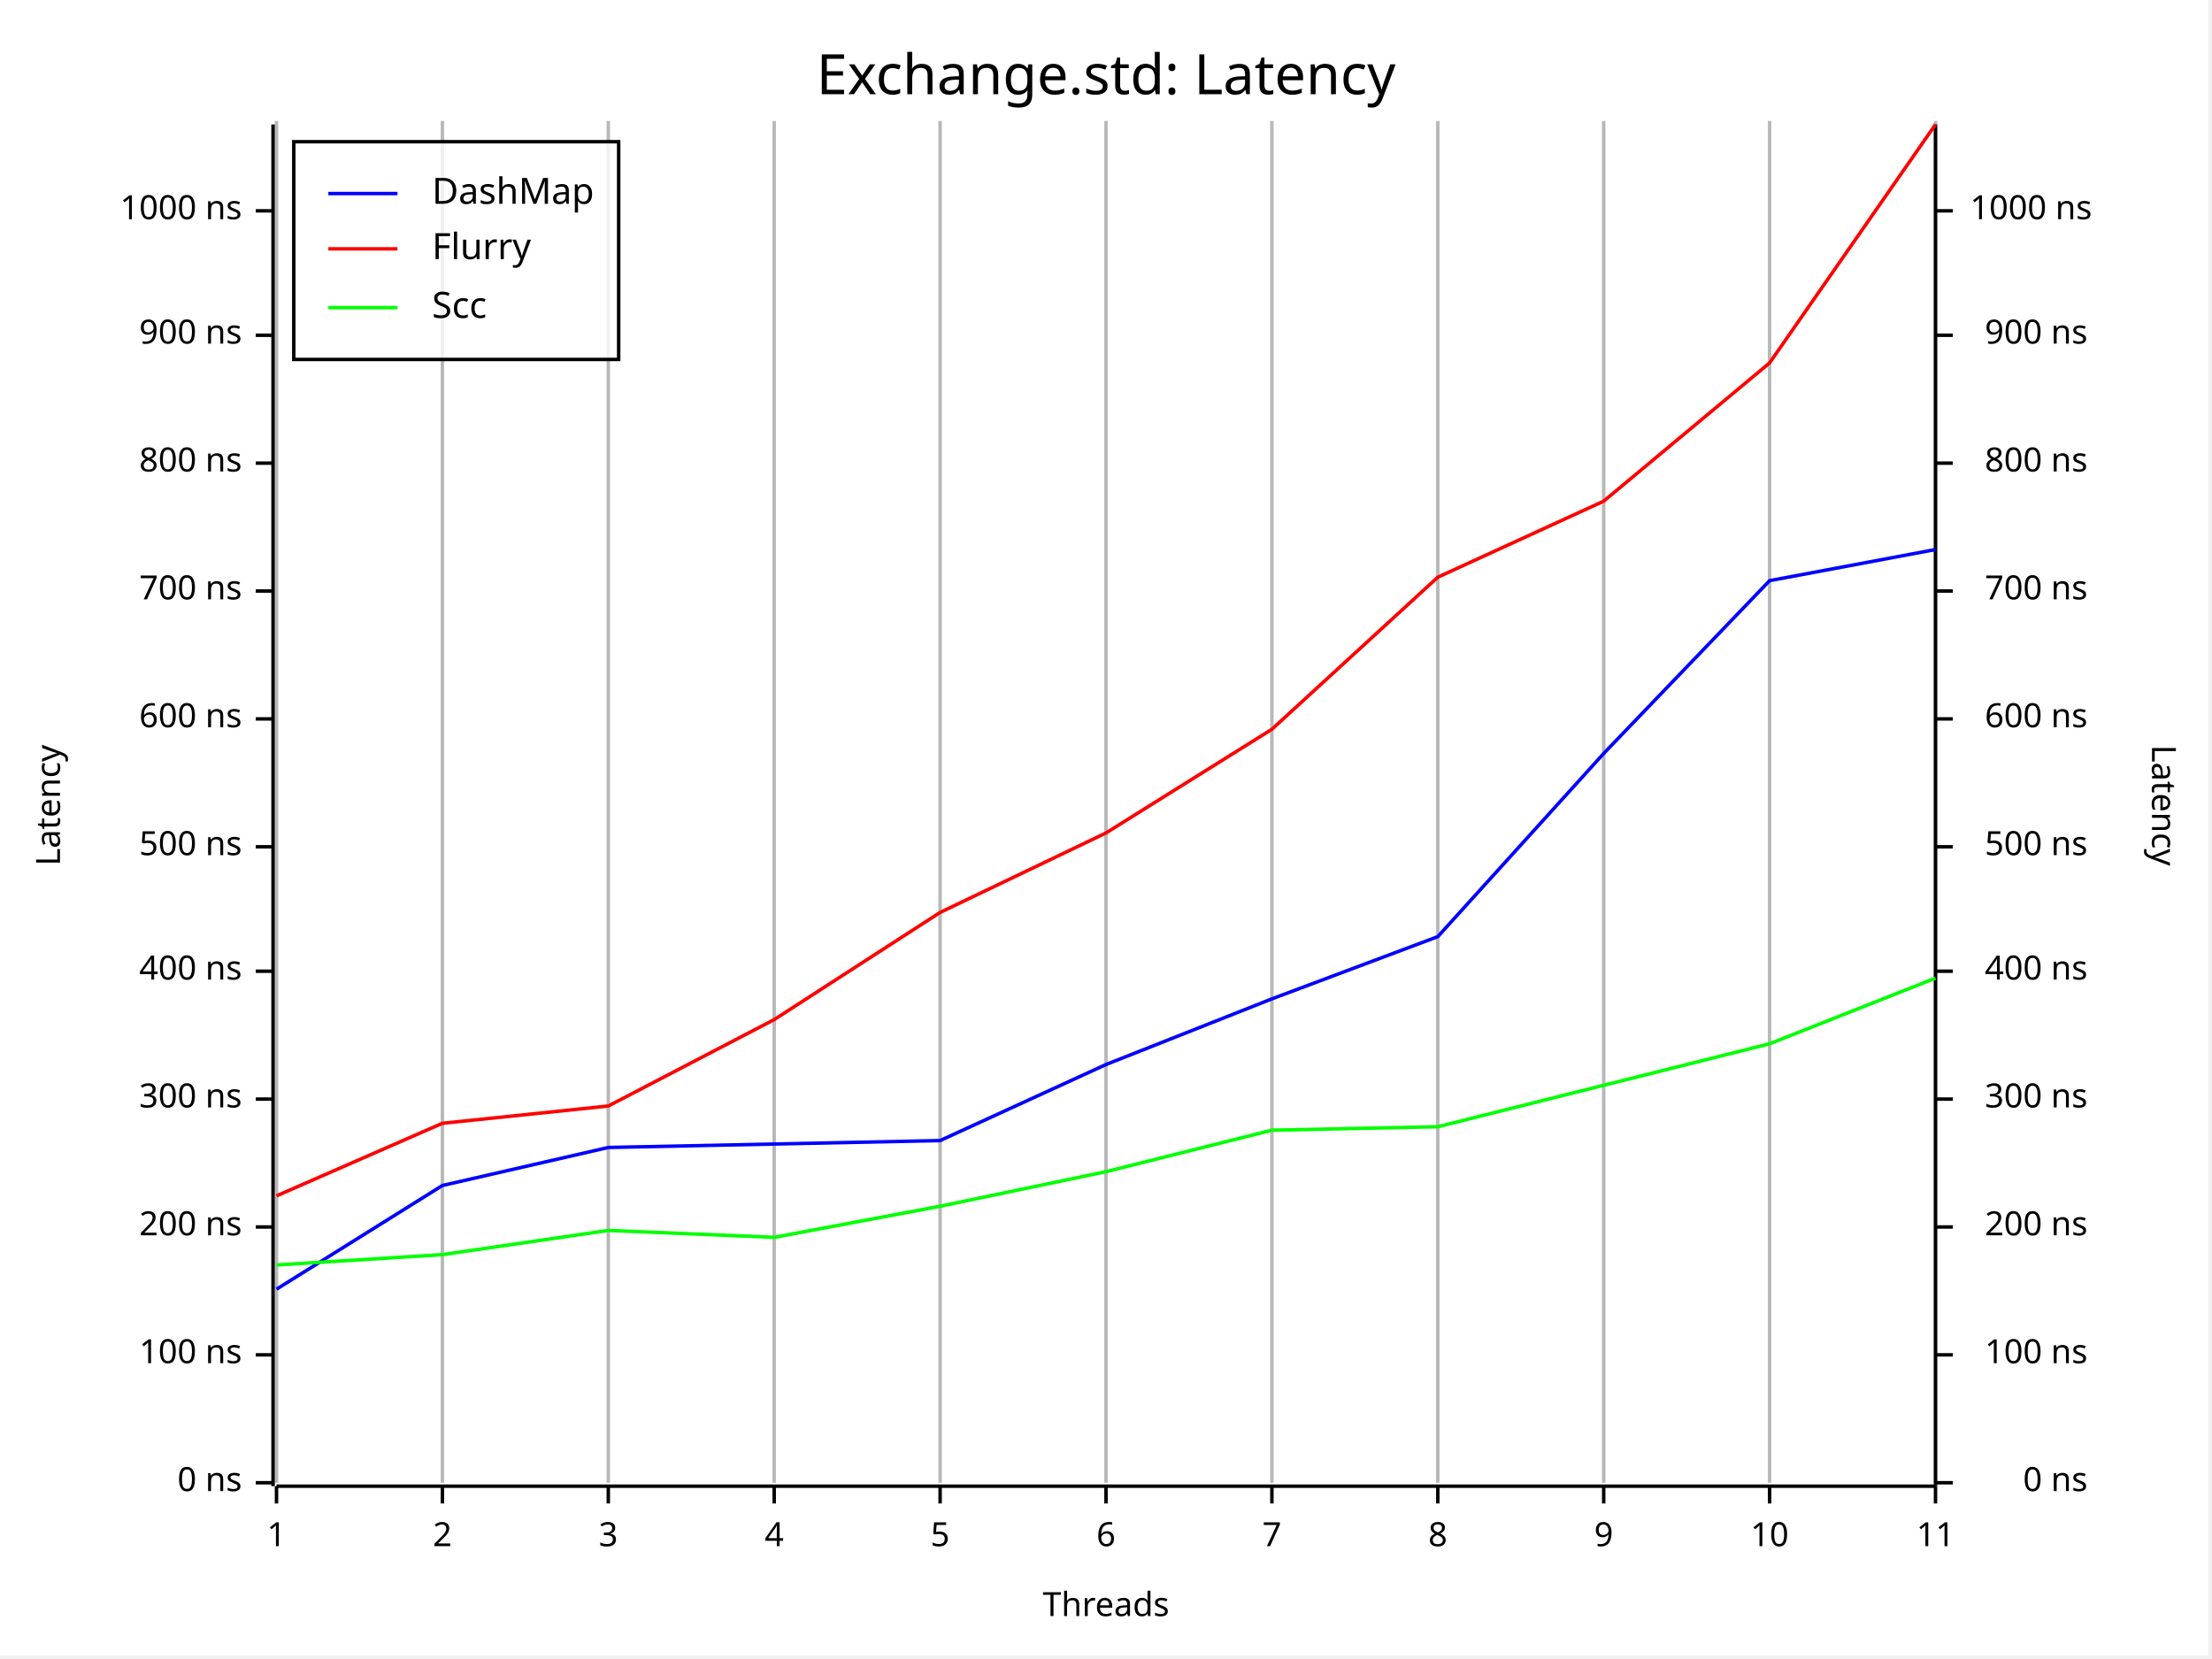
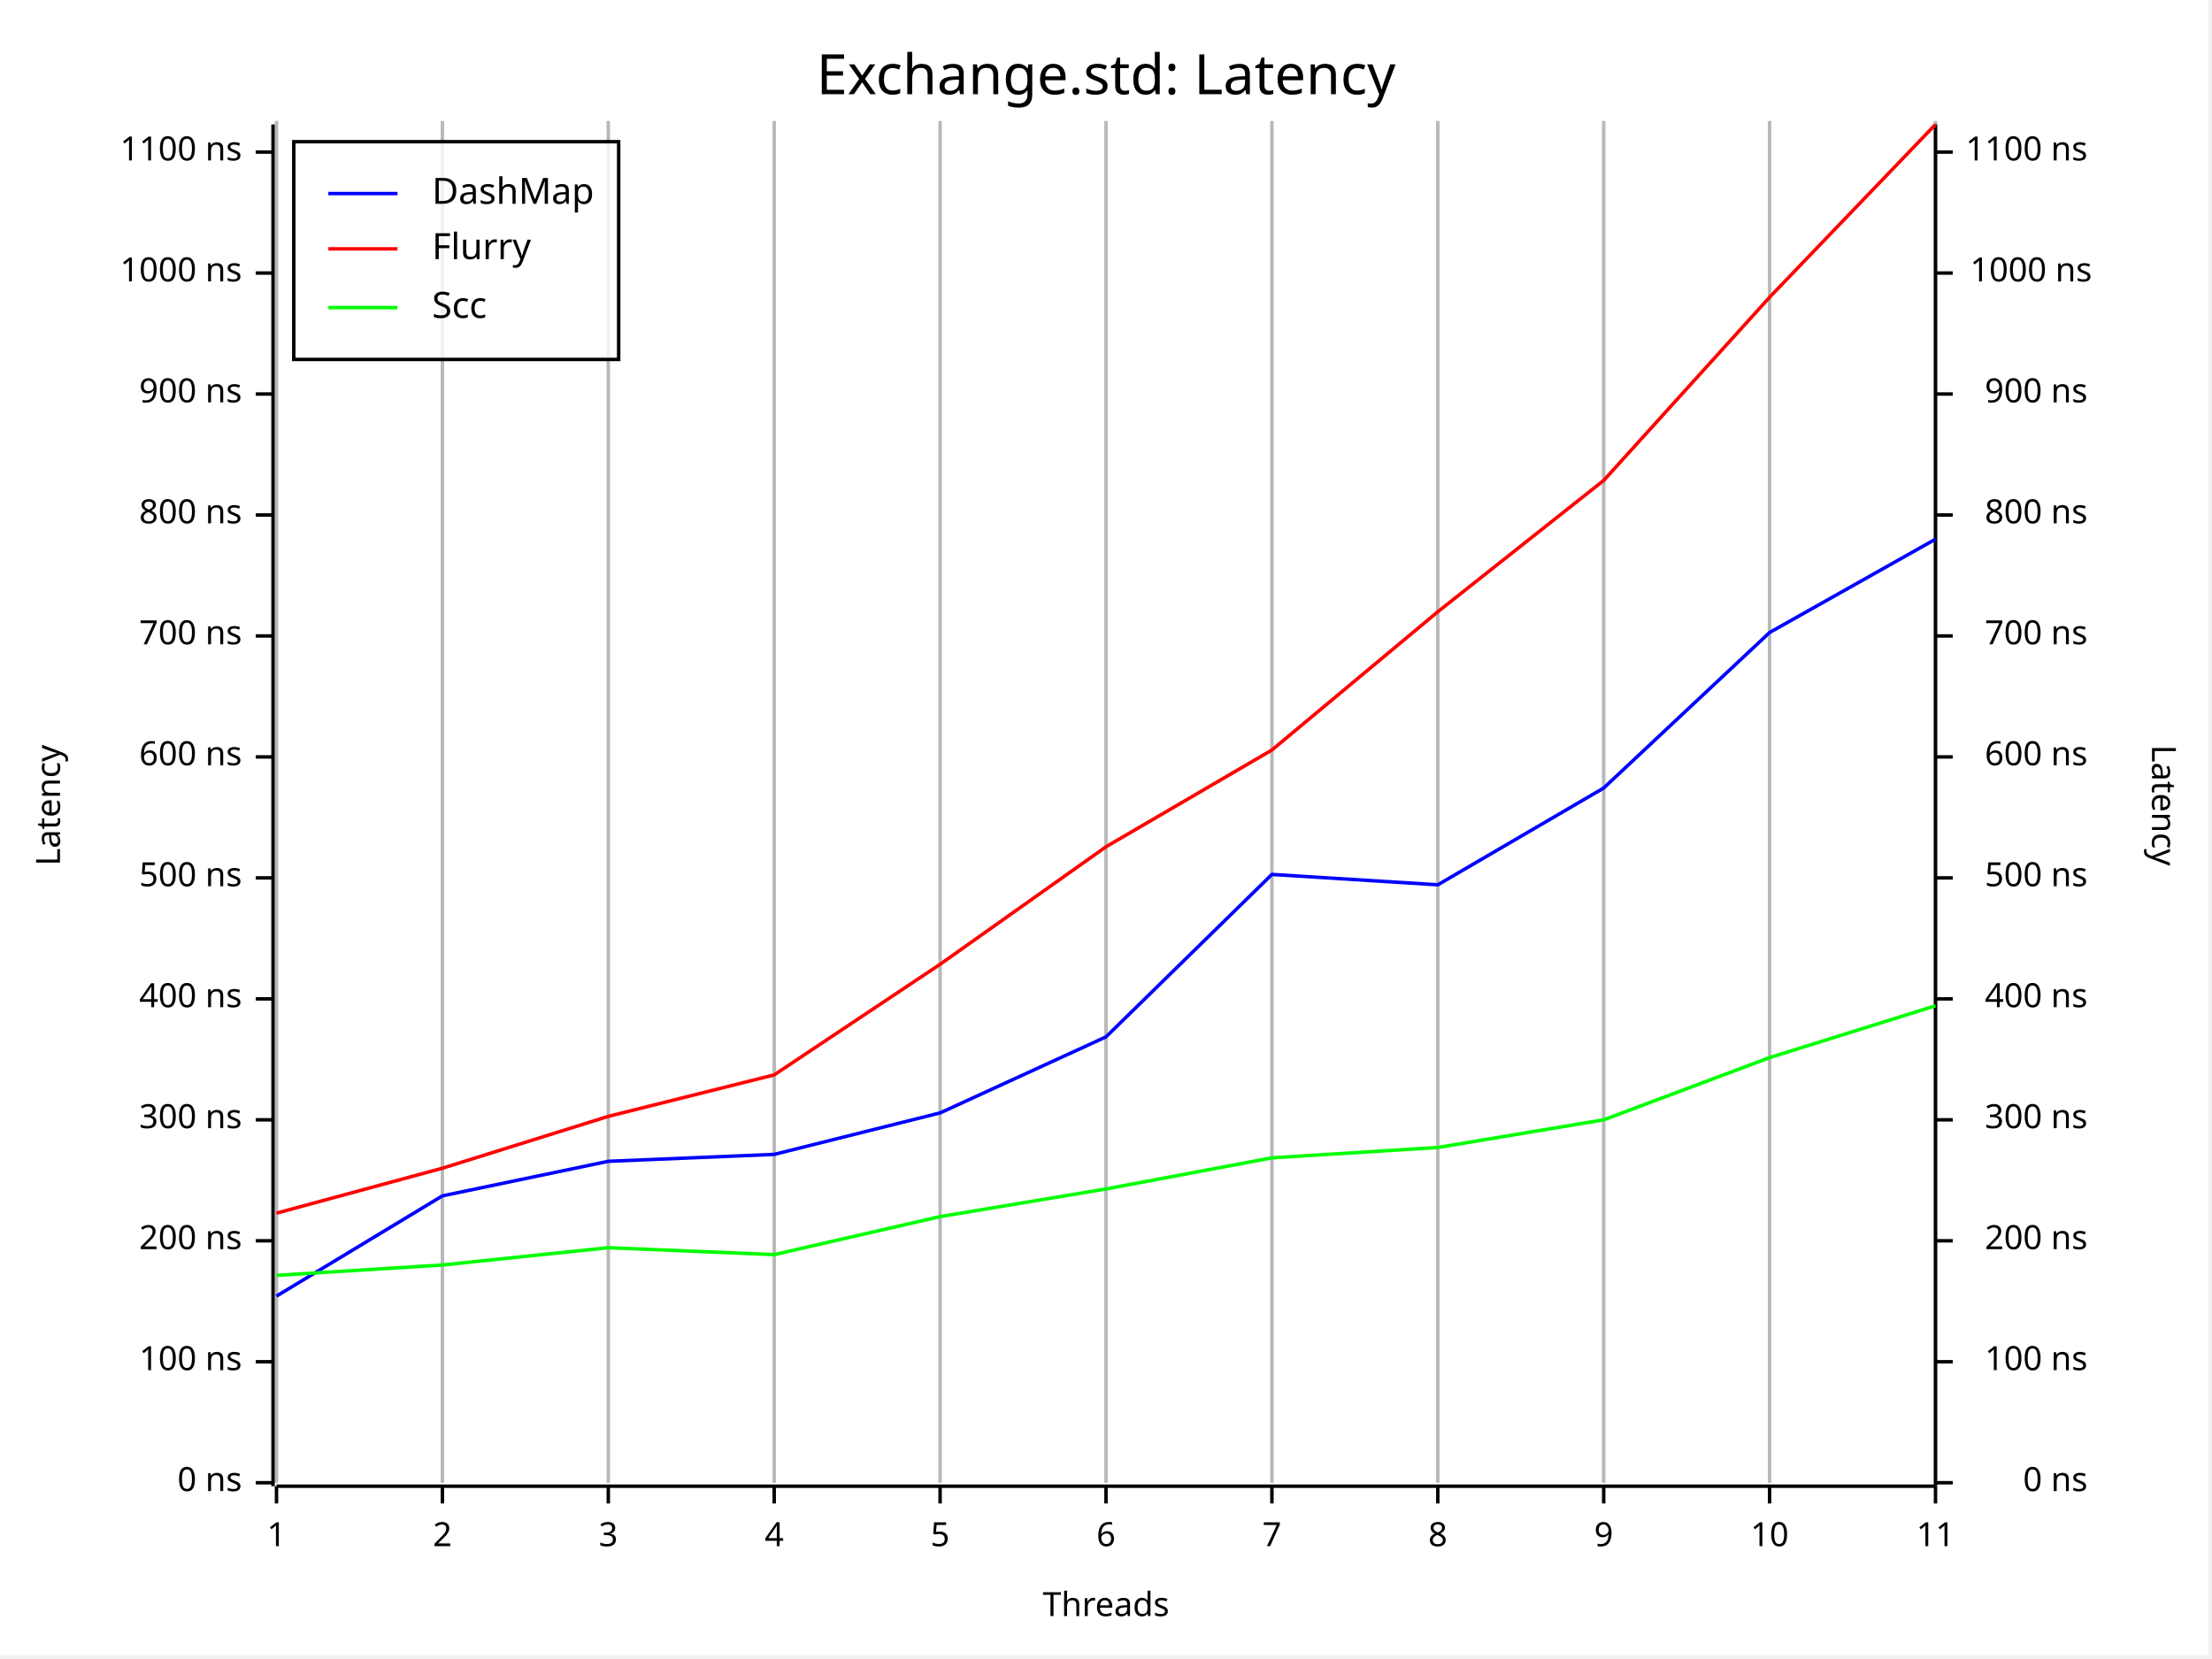
<svg xmlns="http://www.w3.org/2000/svg" width="640" height="480" viewBox="0 0 640 480">
  <rect x="0" y="0" width="639" height="479" opacity="1" fill="#FFFFFF" stroke="none" />
  <text x="320" y="15" dy="0.76em" text-anchor="middle" font-family="Fira Code" font-size="16.129" opacity="1" fill="#000000">
Exchange.std: Latency
</text>
  <line opacity="0.1" stroke="#000000" stroke-width="1" x1="80" y1="429" x2="80" y2="35" />
  <line opacity="0.1" stroke="#000000" stroke-width="1" x1="128" y1="429" x2="128" y2="35" />
  <line opacity="0.1" stroke="#000000" stroke-width="1" x1="176" y1="429" x2="176" y2="35" />
  <line opacity="0.1" stroke="#000000" stroke-width="1" x1="224" y1="429" x2="224" y2="35" />
  <line opacity="0.1" stroke="#000000" stroke-width="1" x1="272" y1="429" x2="272" y2="35" />
  <line opacity="0.1" stroke="#000000" stroke-width="1" x1="320" y1="429" x2="320" y2="35" />
  <line opacity="0.1" stroke="#000000" stroke-width="1" x1="368" y1="429" x2="368" y2="35" />
  <line opacity="0.1" stroke="#000000" stroke-width="1" x1="416" y1="429" x2="416" y2="35" />
  <line opacity="0.1" stroke="#000000" stroke-width="1" x1="464" y1="429" x2="464" y2="35" />
  <line opacity="0.1" stroke="#000000" stroke-width="1" x1="512" y1="429" x2="512" y2="35" />
  <line opacity="0.1" stroke="#000000" stroke-width="1" x1="560" y1="429" x2="560" y2="35" />
  <text x="10" y="233" dy="0.76em" text-anchor="middle" font-family="sans-serif" font-size="9.677" opacity="1" fill="#000000" transform="rotate(270, 10, 233)">
Latency
</text>
  <text x="320" y="470" dy="-0.5ex" text-anchor="middle" font-family="sans-serif" font-size="9.677" opacity="1" fill="#000000">
Threads
</text>
  <text x="630" y="233" dy="0.76em" text-anchor="middle" font-family="sans-serif" font-size="9.677" opacity="1" fill="#000000" transform="rotate(90, 630, 233)">
Latency
</text>
  <line opacity="0.2" stroke="#000000" stroke-width="1" x1="80" y1="429" x2="80" y2="35" />
  <line opacity="0.2" stroke="#000000" stroke-width="1" x1="128" y1="429" x2="128" y2="35" />
  <line opacity="0.2" stroke="#000000" stroke-width="1" x1="176" y1="429" x2="176" y2="35" />
  <line opacity="0.2" stroke="#000000" stroke-width="1" x1="224" y1="429" x2="224" y2="35" />
  <line opacity="0.2" stroke="#000000" stroke-width="1" x1="272" y1="429" x2="272" y2="35" />
  <line opacity="0.2" stroke="#000000" stroke-width="1" x1="320" y1="429" x2="320" y2="35" />
  <line opacity="0.2" stroke="#000000" stroke-width="1" x1="368" y1="429" x2="368" y2="35" />
  <line opacity="0.2" stroke="#000000" stroke-width="1" x1="416" y1="429" x2="416" y2="35" />
  <line opacity="0.2" stroke="#000000" stroke-width="1" x1="464" y1="429" x2="464" y2="35" />
  <line opacity="0.2" stroke="#000000" stroke-width="1" x1="512" y1="429" x2="512" y2="35" />
  <line opacity="0.2" stroke="#000000" stroke-width="1" x1="560" y1="429" x2="560" y2="35" />
  <polyline fill="none" opacity="1" stroke="#000000" stroke-width="1" points="79,36 79,430 " />
  <text x="70" y="429" dy="0.5ex" text-anchor="end" font-family="sans-serif" font-size="9.677" opacity="1" fill="#000000">
0 ns
</text>
  <polyline fill="none" opacity="1" stroke="#000000" stroke-width="1" points="74,429 79,429 " />
-   <text x="70" y="392" dy="0.5ex" text-anchor="end" font-family="sans-serif" font-size="9.677" opacity="1" fill="#000000">
+   <text x="70" y="394" dy="0.5ex" text-anchor="end" font-family="sans-serif" font-size="9.677" opacity="1" fill="#000000">
100 ns
</text>
-   <polyline fill="none" opacity="1" stroke="#000000" stroke-width="1" points="74,392 79,392 " />
-   <text x="70" y="355" dy="0.5ex" text-anchor="end" font-family="sans-serif" font-size="9.677" opacity="1" fill="#000000">
+   <polyline fill="none" opacity="1" stroke="#000000" stroke-width="1" points="74,394 79,394 " />
+   <text x="70" y="359" dy="0.5ex" text-anchor="end" font-family="sans-serif" font-size="9.677" opacity="1" fill="#000000">
200 ns
</text>
-   <polyline fill="none" opacity="1" stroke="#000000" stroke-width="1" points="74,355 79,355 " />
-   <text x="70" y="318" dy="0.5ex" text-anchor="end" font-family="sans-serif" font-size="9.677" opacity="1" fill="#000000">
+   <polyline fill="none" opacity="1" stroke="#000000" stroke-width="1" points="74,359 79,359 " />
+   <text x="70" y="324" dy="0.5ex" text-anchor="end" font-family="sans-serif" font-size="9.677" opacity="1" fill="#000000">
300 ns
</text>
-   <polyline fill="none" opacity="1" stroke="#000000" stroke-width="1" points="74,318 79,318 " />
-   <text x="70" y="281" dy="0.5ex" text-anchor="end" font-family="sans-serif" font-size="9.677" opacity="1" fill="#000000">
+   <polyline fill="none" opacity="1" stroke="#000000" stroke-width="1" points="74,324 79,324 " />
+   <text x="70" y="289" dy="0.5ex" text-anchor="end" font-family="sans-serif" font-size="9.677" opacity="1" fill="#000000">
400 ns
</text>
-   <polyline fill="none" opacity="1" stroke="#000000" stroke-width="1" points="74,281 79,281 " />
-   <text x="70" y="245" dy="0.5ex" text-anchor="end" font-family="sans-serif" font-size="9.677" opacity="1" fill="#000000">
+   <polyline fill="none" opacity="1" stroke="#000000" stroke-width="1" points="74,289 79,289 " />
+   <text x="70" y="254" dy="0.5ex" text-anchor="end" font-family="sans-serif" font-size="9.677" opacity="1" fill="#000000">
500 ns
</text>
-   <polyline fill="none" opacity="1" stroke="#000000" stroke-width="1" points="74,245 79,245 " />
-   <text x="70" y="208" dy="0.5ex" text-anchor="end" font-family="sans-serif" font-size="9.677" opacity="1" fill="#000000">
+   <polyline fill="none" opacity="1" stroke="#000000" stroke-width="1" points="74,254 79,254 " />
+   <text x="70" y="219" dy="0.5ex" text-anchor="end" font-family="sans-serif" font-size="9.677" opacity="1" fill="#000000">
600 ns
</text>
-   <polyline fill="none" opacity="1" stroke="#000000" stroke-width="1" points="74,208 79,208 " />
-   <text x="70" y="171" dy="0.5ex" text-anchor="end" font-family="sans-serif" font-size="9.677" opacity="1" fill="#000000">
+   <polyline fill="none" opacity="1" stroke="#000000" stroke-width="1" points="74,219 79,219 " />
+   <text x="70" y="184" dy="0.5ex" text-anchor="end" font-family="sans-serif" font-size="9.677" opacity="1" fill="#000000">
700 ns
</text>
-   <polyline fill="none" opacity="1" stroke="#000000" stroke-width="1" points="74,171 79,171 " />
-   <text x="70" y="134" dy="0.5ex" text-anchor="end" font-family="sans-serif" font-size="9.677" opacity="1" fill="#000000">
+   <polyline fill="none" opacity="1" stroke="#000000" stroke-width="1" points="74,184 79,184 " />
+   <text x="70" y="149" dy="0.5ex" text-anchor="end" font-family="sans-serif" font-size="9.677" opacity="1" fill="#000000">
800 ns
</text>
-   <polyline fill="none" opacity="1" stroke="#000000" stroke-width="1" points="74,134 79,134 " />
-   <text x="70" y="97" dy="0.5ex" text-anchor="end" font-family="sans-serif" font-size="9.677" opacity="1" fill="#000000">
+   <polyline fill="none" opacity="1" stroke="#000000" stroke-width="1" points="74,149 79,149 " />
+   <text x="70" y="114" dy="0.5ex" text-anchor="end" font-family="sans-serif" font-size="9.677" opacity="1" fill="#000000">
900 ns
</text>
-   <polyline fill="none" opacity="1" stroke="#000000" stroke-width="1" points="74,97 79,97 " />
-   <text x="70" y="61" dy="0.5ex" text-anchor="end" font-family="sans-serif" font-size="9.677" opacity="1" fill="#000000">
+   <polyline fill="none" opacity="1" stroke="#000000" stroke-width="1" points="74,114 79,114 " />
+   <text x="70" y="79" dy="0.5ex" text-anchor="end" font-family="sans-serif" font-size="9.677" opacity="1" fill="#000000">
1000 ns
</text>
-   <polyline fill="none" opacity="1" stroke="#000000" stroke-width="1" points="74,61 79,61 " />
+   <polyline fill="none" opacity="1" stroke="#000000" stroke-width="1" points="74,79 79,79 " />
+   <text x="70" y="44" dy="0.5ex" text-anchor="end" font-family="sans-serif" font-size="9.677" opacity="1" fill="#000000">
+ 1100 ns
+ </text>
+   <polyline fill="none" opacity="1" stroke="#000000" stroke-width="1" points="74,44 79,44 " />
  <polyline fill="none" opacity="1" stroke="#000000" stroke-width="1" points="80,430 560,430 " />
  <text x="80" y="440" dy="0.76em" text-anchor="middle" font-family="sans-serif" font-size="9.677" opacity="1" fill="#000000">
1
</text>
  <polyline fill="none" opacity="1" stroke="#000000" stroke-width="1" points="80,430 80,435 " />
  <text x="128" y="440" dy="0.76em" text-anchor="middle" font-family="sans-serif" font-size="9.677" opacity="1" fill="#000000">
2
</text>
  <polyline fill="none" opacity="1" stroke="#000000" stroke-width="1" points="128,430 128,435 " />
  <text x="176" y="440" dy="0.76em" text-anchor="middle" font-family="sans-serif" font-size="9.677" opacity="1" fill="#000000">
3
</text>
  <polyline fill="none" opacity="1" stroke="#000000" stroke-width="1" points="176,430 176,435 " />
  <text x="224" y="440" dy="0.76em" text-anchor="middle" font-family="sans-serif" font-size="9.677" opacity="1" fill="#000000">
4
</text>
  <polyline fill="none" opacity="1" stroke="#000000" stroke-width="1" points="224,430 224,435 " />
  <text x="272" y="440" dy="0.76em" text-anchor="middle" font-family="sans-serif" font-size="9.677" opacity="1" fill="#000000">
5
</text>
  <polyline fill="none" opacity="1" stroke="#000000" stroke-width="1" points="272,430 272,435 " />
  <text x="320" y="440" dy="0.76em" text-anchor="middle" font-family="sans-serif" font-size="9.677" opacity="1" fill="#000000">
6
</text>
  <polyline fill="none" opacity="1" stroke="#000000" stroke-width="1" points="320,430 320,435 " />
  <text x="368" y="440" dy="0.76em" text-anchor="middle" font-family="sans-serif" font-size="9.677" opacity="1" fill="#000000">
7
</text>
  <polyline fill="none" opacity="1" stroke="#000000" stroke-width="1" points="368,430 368,435 " />
  <text x="416" y="440" dy="0.76em" text-anchor="middle" font-family="sans-serif" font-size="9.677" opacity="1" fill="#000000">
8
</text>
  <polyline fill="none" opacity="1" stroke="#000000" stroke-width="1" points="416,430 416,435 " />
  <text x="464" y="440" dy="0.76em" text-anchor="middle" font-family="sans-serif" font-size="9.677" opacity="1" fill="#000000">
9
</text>
  <polyline fill="none" opacity="1" stroke="#000000" stroke-width="1" points="464,430 464,435 " />
  <text x="512" y="440" dy="0.76em" text-anchor="middle" font-family="sans-serif" font-size="9.677" opacity="1" fill="#000000">
10
</text>
  <polyline fill="none" opacity="1" stroke="#000000" stroke-width="1" points="512,430 512,435 " />
  <text x="560" y="440" dy="0.76em" text-anchor="middle" font-family="sans-serif" font-size="9.677" opacity="1" fill="#000000">
11
</text>
  <polyline fill="none" opacity="1" stroke="#000000" stroke-width="1" points="560,430 560,435 " />
  <polyline fill="none" opacity="1" stroke="#000000" stroke-width="1" points="560,36 560,430 " />
  <text x="604" y="429" dy="0.5ex" text-anchor="end" font-family="sans-serif" font-size="9.677" opacity="1" fill="#000000">
0 ns
</text>
  <polyline fill="none" opacity="1" stroke="#000000" stroke-width="1" points="560,429 565,429 " />
-   <text x="604" y="392" dy="0.5ex" text-anchor="end" font-family="sans-serif" font-size="9.677" opacity="1" fill="#000000">
+   <text x="604" y="394" dy="0.5ex" text-anchor="end" font-family="sans-serif" font-size="9.677" opacity="1" fill="#000000">
100 ns
</text>
-   <polyline fill="none" opacity="1" stroke="#000000" stroke-width="1" points="560,392 565,392 " />
-   <text x="604" y="355" dy="0.5ex" text-anchor="end" font-family="sans-serif" font-size="9.677" opacity="1" fill="#000000">
+   <polyline fill="none" opacity="1" stroke="#000000" stroke-width="1" points="560,394 565,394 " />
+   <text x="604" y="359" dy="0.5ex" text-anchor="end" font-family="sans-serif" font-size="9.677" opacity="1" fill="#000000">
200 ns
</text>
-   <polyline fill="none" opacity="1" stroke="#000000" stroke-width="1" points="560,355 565,355 " />
-   <text x="604" y="318" dy="0.5ex" text-anchor="end" font-family="sans-serif" font-size="9.677" opacity="1" fill="#000000">
+   <polyline fill="none" opacity="1" stroke="#000000" stroke-width="1" points="560,359 565,359 " />
+   <text x="604" y="324" dy="0.5ex" text-anchor="end" font-family="sans-serif" font-size="9.677" opacity="1" fill="#000000">
300 ns
</text>
-   <polyline fill="none" opacity="1" stroke="#000000" stroke-width="1" points="560,318 565,318 " />
-   <text x="604" y="281" dy="0.5ex" text-anchor="end" font-family="sans-serif" font-size="9.677" opacity="1" fill="#000000">
+   <polyline fill="none" opacity="1" stroke="#000000" stroke-width="1" points="560,324 565,324 " />
+   <text x="604" y="289" dy="0.5ex" text-anchor="end" font-family="sans-serif" font-size="9.677" opacity="1" fill="#000000">
400 ns
</text>
-   <polyline fill="none" opacity="1" stroke="#000000" stroke-width="1" points="560,281 565,281 " />
-   <text x="604" y="245" dy="0.5ex" text-anchor="end" font-family="sans-serif" font-size="9.677" opacity="1" fill="#000000">
+   <polyline fill="none" opacity="1" stroke="#000000" stroke-width="1" points="560,289 565,289 " />
+   <text x="604" y="254" dy="0.5ex" text-anchor="end" font-family="sans-serif" font-size="9.677" opacity="1" fill="#000000">
500 ns
</text>
-   <polyline fill="none" opacity="1" stroke="#000000" stroke-width="1" points="560,245 565,245 " />
-   <text x="604" y="208" dy="0.5ex" text-anchor="end" font-family="sans-serif" font-size="9.677" opacity="1" fill="#000000">
+   <polyline fill="none" opacity="1" stroke="#000000" stroke-width="1" points="560,254 565,254 " />
+   <text x="604" y="219" dy="0.5ex" text-anchor="end" font-family="sans-serif" font-size="9.677" opacity="1" fill="#000000">
600 ns
</text>
-   <polyline fill="none" opacity="1" stroke="#000000" stroke-width="1" points="560,208 565,208 " />
-   <text x="604" y="171" dy="0.5ex" text-anchor="end" font-family="sans-serif" font-size="9.677" opacity="1" fill="#000000">
+   <polyline fill="none" opacity="1" stroke="#000000" stroke-width="1" points="560,219 565,219 " />
+   <text x="604" y="184" dy="0.5ex" text-anchor="end" font-family="sans-serif" font-size="9.677" opacity="1" fill="#000000">
700 ns
</text>
-   <polyline fill="none" opacity="1" stroke="#000000" stroke-width="1" points="560,171 565,171 " />
-   <text x="604" y="134" dy="0.5ex" text-anchor="end" font-family="sans-serif" font-size="9.677" opacity="1" fill="#000000">
+   <polyline fill="none" opacity="1" stroke="#000000" stroke-width="1" points="560,184 565,184 " />
+   <text x="604" y="149" dy="0.5ex" text-anchor="end" font-family="sans-serif" font-size="9.677" opacity="1" fill="#000000">
800 ns
</text>
-   <polyline fill="none" opacity="1" stroke="#000000" stroke-width="1" points="560,134 565,134 " />
-   <text x="604" y="97" dy="0.5ex" text-anchor="end" font-family="sans-serif" font-size="9.677" opacity="1" fill="#000000">
+   <polyline fill="none" opacity="1" stroke="#000000" stroke-width="1" points="560,149 565,149 " />
+   <text x="604" y="114" dy="0.5ex" text-anchor="end" font-family="sans-serif" font-size="9.677" opacity="1" fill="#000000">
900 ns
</text>
-   <polyline fill="none" opacity="1" stroke="#000000" stroke-width="1" points="560,97 565,97 " />
-   <text x="570" y="61" dy="0.5ex" text-anchor="start" font-family="sans-serif" font-size="9.677" opacity="1" fill="#000000">
+   <polyline fill="none" opacity="1" stroke="#000000" stroke-width="1" points="560,114 565,114 " />
+   <text x="570" y="79" dy="0.5ex" text-anchor="start" font-family="sans-serif" font-size="9.677" opacity="1" fill="#000000">
1000 ns
</text>
-   <polyline fill="none" opacity="1" stroke="#000000" stroke-width="1" points="560,61 565,61 " />
-   <polyline fill="none" opacity="1" stroke="#0000FF" stroke-width="1" points="80,373 128,343 176,332 224,331 272,330 320,308 368,289 416,271 464,218 512,168 560,159 " />
-   <polyline fill="none" opacity="1" stroke="#FF0000" stroke-width="1" points="80,346 128,325 176,320 224,295 272,264 320,241 368,211 416,167 464,145 512,105 560,36 " />
-   <polyline fill="none" opacity="1" stroke="#00FF00" stroke-width="1" points="80,366 128,363 176,356 224,358 272,349 320,339 368,327 416,326 464,314 512,302 560,283 " />
+   <polyline fill="none" opacity="1" stroke="#000000" stroke-width="1" points="560,79 565,79 " />
+   <text x="604" y="44" dy="0.5ex" text-anchor="end" font-family="sans-serif" font-size="9.677" opacity="1" fill="#000000">
+ 1100 ns
+ </text>
+   <polyline fill="none" opacity="1" stroke="#000000" stroke-width="1" points="560,44 565,44 " />
+   <polyline fill="none" opacity="1" stroke="#0000FF" stroke-width="1" points="80,375 128,346 176,336 224,334 272,322 320,300 368,253 416,256 464,228 512,183 560,156 " />
+   <polyline fill="none" opacity="1" stroke="#FF0000" stroke-width="1" points="80,351 128,338 176,323 224,311 272,279 320,245 368,217 416,177 464,139 512,86 560,36 " />
+   <polyline fill="none" opacity="1" stroke="#00FF00" stroke-width="1" points="80,369 128,366 176,361 224,363 272,352 320,344 368,335 416,332 464,324 512,306 560,291 " />
  <rect x="85" y="41" width="94" height="63" opacity="0.8" fill="#FFFFFF" stroke="none" />
  <rect x="85" y="41" width="94" height="63" opacity="1" fill="none" stroke="#000000" />
  <text x="125" y="51" dy="0.76em" text-anchor="start" font-family="Fira Code" font-size="10.484" opacity="1" fill="#000000">
DashMap
</text>
  <text x="125" y="67" dy="0.76em" text-anchor="start" font-family="Fira Code" font-size="10.484" opacity="1" fill="#000000">
Flurry
</text>
  <text x="125" y="84" dy="0.76em" text-anchor="start" font-family="Fira Code" font-size="10.484" opacity="1" fill="#000000">
Scc
</text>
  <polyline fill="none" opacity="1" stroke="#0000FF" stroke-width="1" points="95,56 115,56 " />
  <polyline fill="none" opacity="1" stroke="#FF0000" stroke-width="1" points="95,72 115,72 " />
  <polyline fill="none" opacity="1" stroke="#00FF00" stroke-width="1" points="95,89 115,89 " />
</svg>
